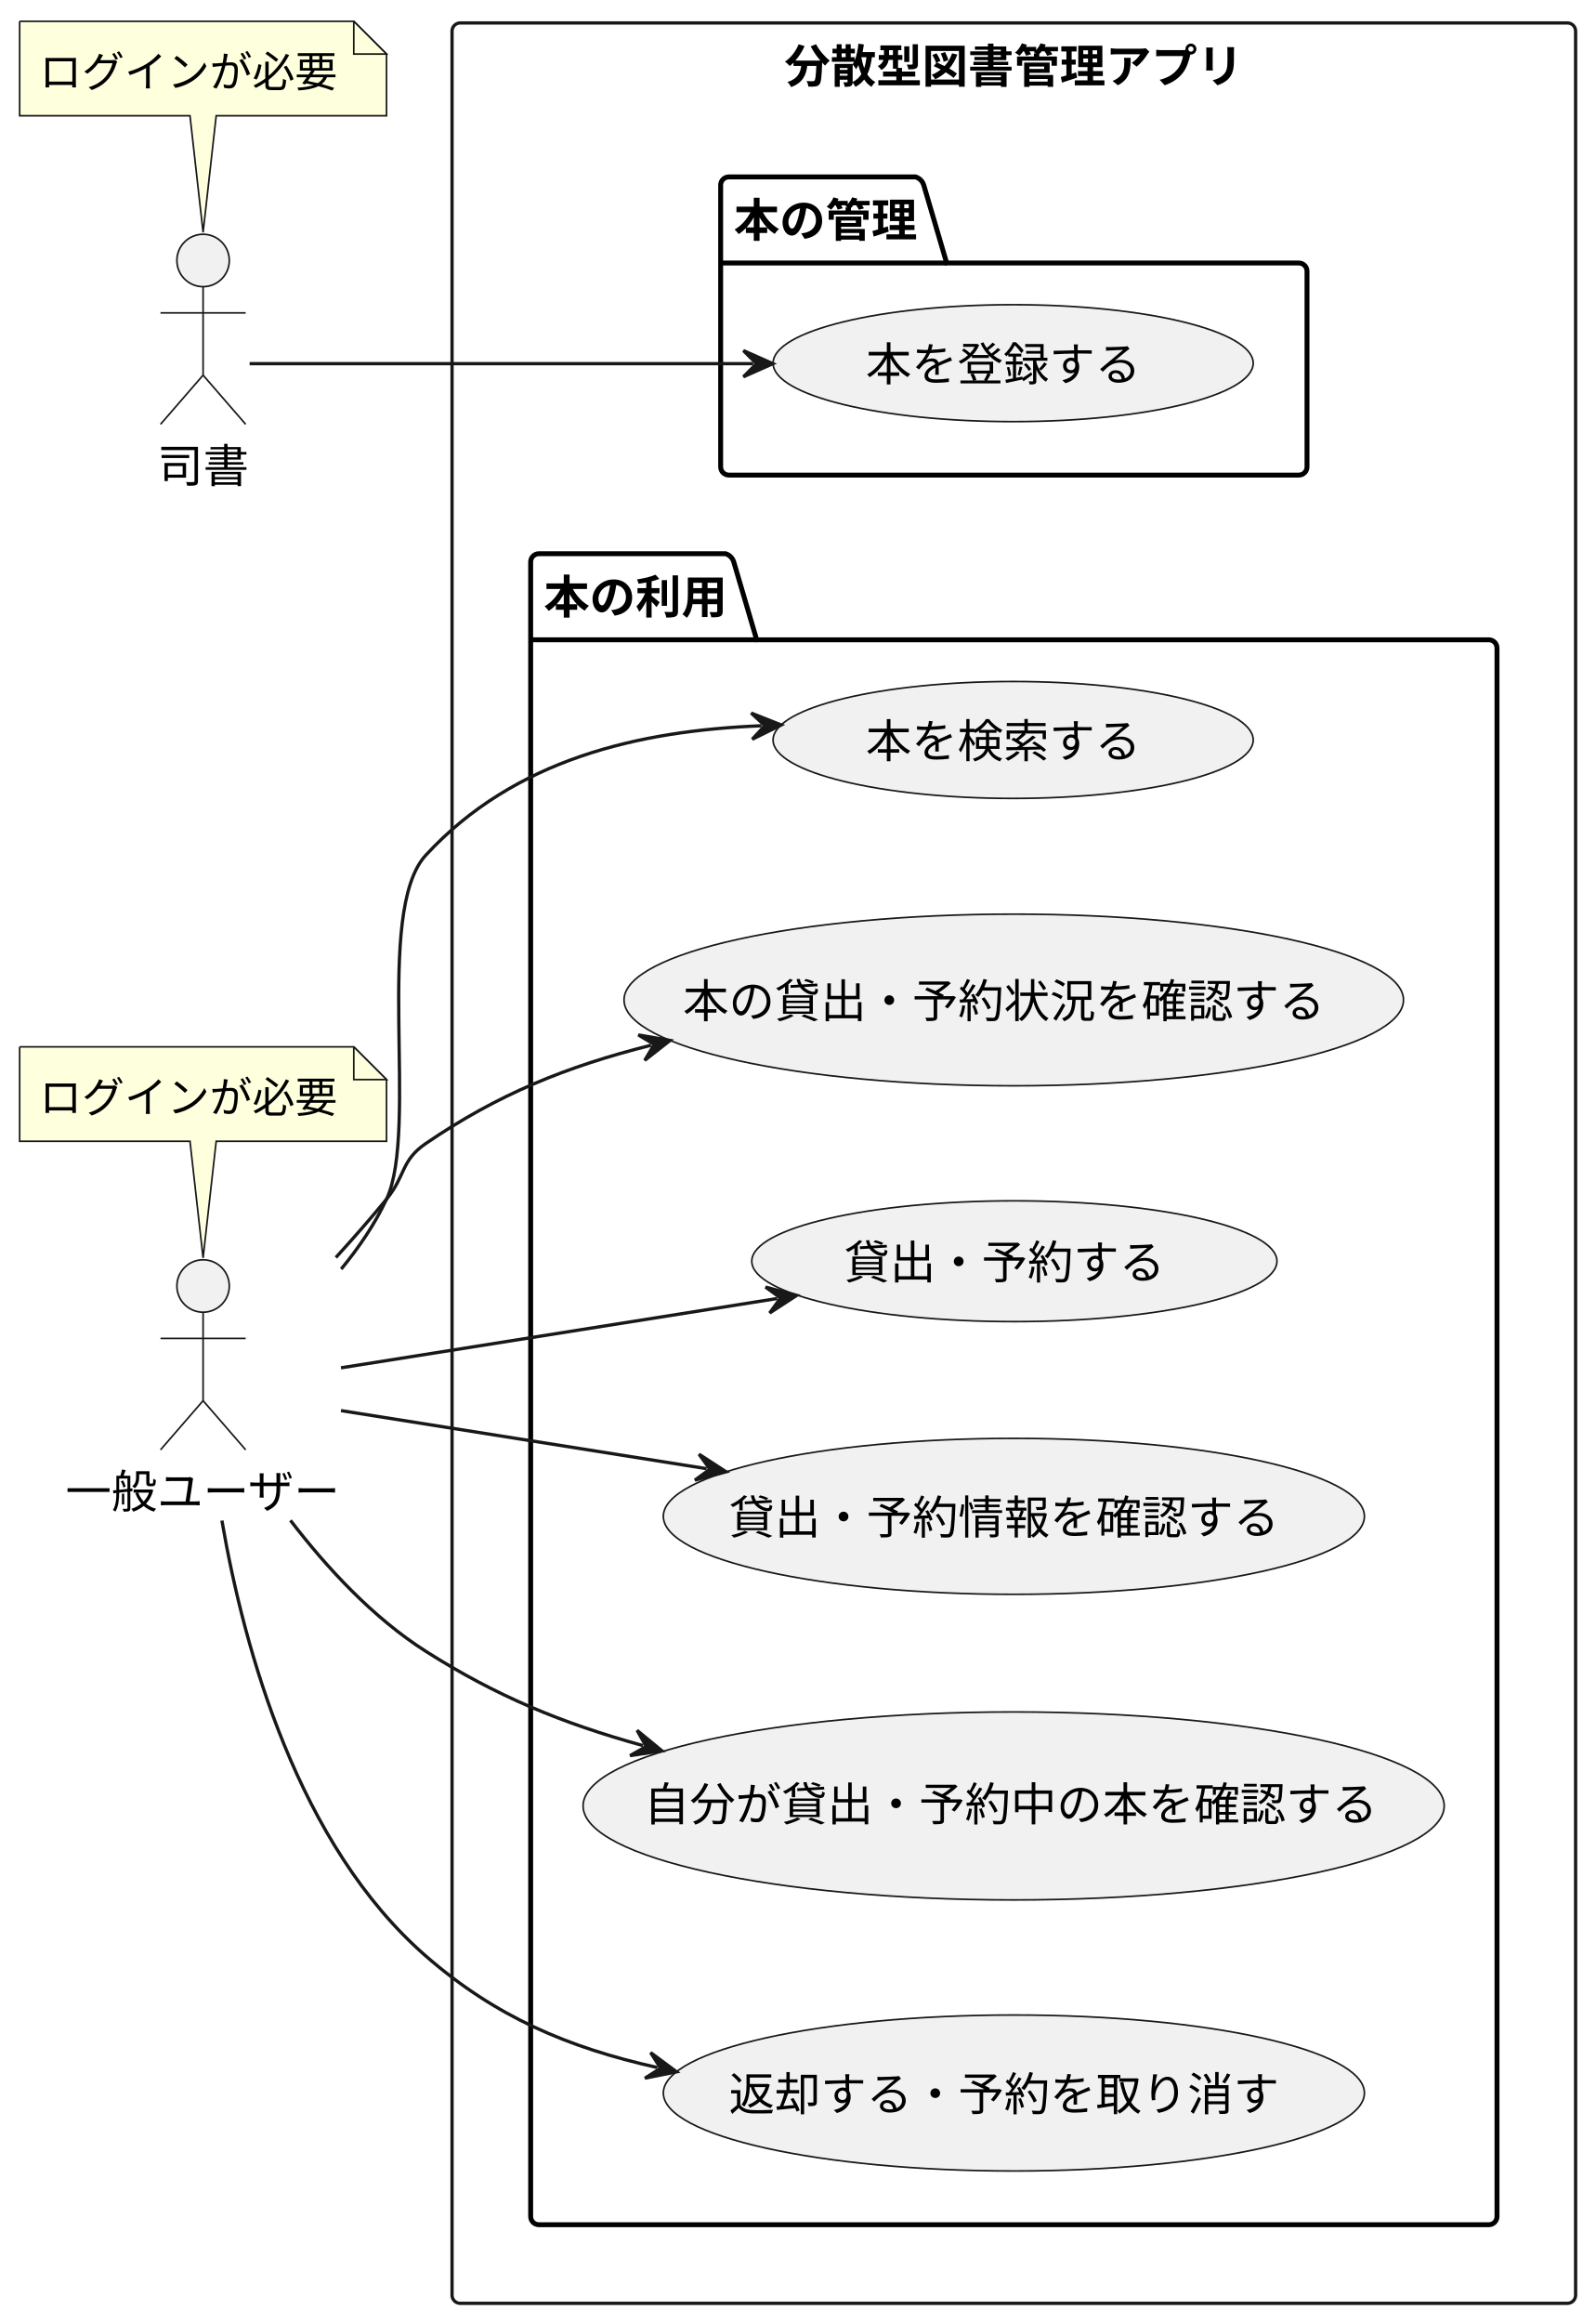
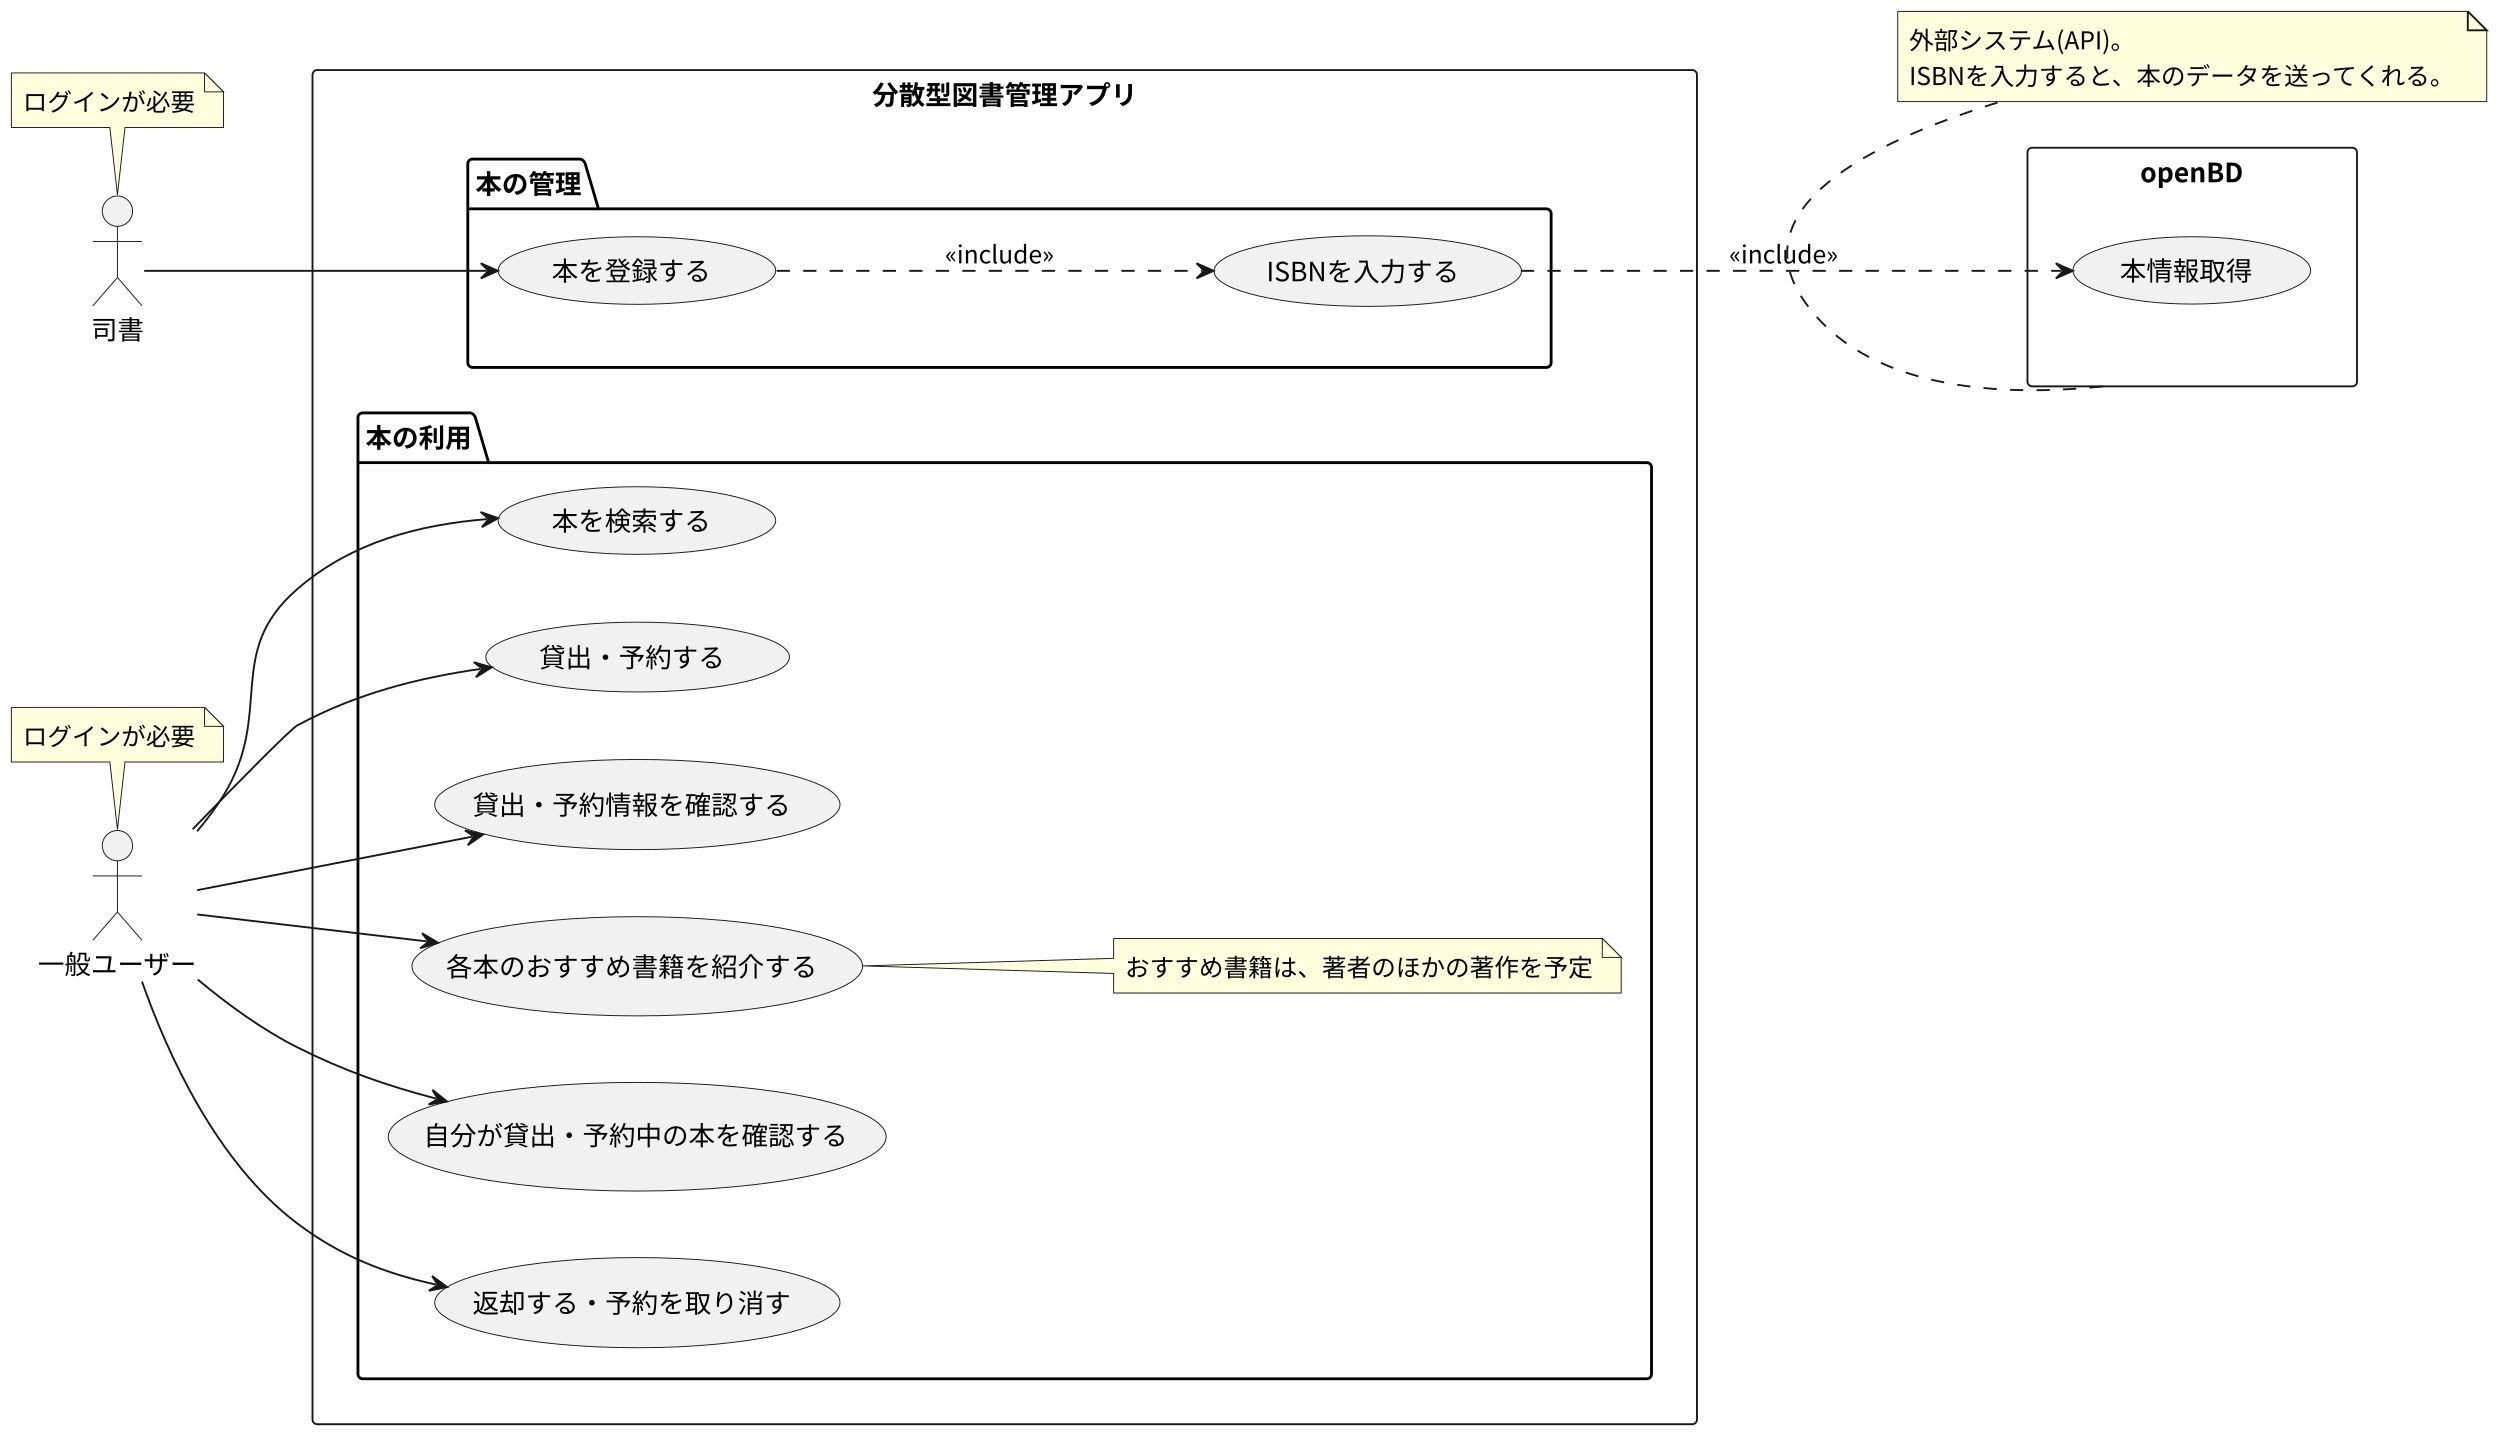
- <svg xmlns="http://www.w3.org/2000/svg" contentStyleType="text/css" height="709px" preserveAspectRatio="none" style="width:487px;height:709px;background:#FFFFFF;" version="1.1" viewBox="0 0 487 709" width="487px" zoomAndPan="magnify">
+ <svg xmlns="http://www.w3.org/2000/svg" contentStyleType="text/css" height="758px" preserveAspectRatio="none" style="width:1320px;height:758px;background:#FFFFFF;" version="1.1" viewBox="0 0 1320 758" width="1320px" zoomAndPan="magnify">
  <defs />
  <g>
    <g id="cluster_分散型図書管理アプリ">
-       <rect fill="none" height="696" rx="2.5" ry="2.5" style="stroke:#181818;stroke-width:1.0;" width="343" x="138" y="7" />
-       <text fill="#000000" font-family="Noto Sans CJK JP" font-size="14" font-weight="bold" lengthAdjust="spacing" textLength="140" x="239.5" y="25.24">分散型図書管理アプリ</text>
+       <rect fill="none" height="715" rx="2.5" ry="2.5" style="stroke:#181818;stroke-width:1.0;" width="731" x="165" y="37" />
+       <text fill="#000000" font-family="Noto Sans CJK JP" font-size="14" font-weight="bold" lengthAdjust="spacing" textLength="140" x="460.5" y="55.24">分散型図書管理アプリ</text>
    </g>
    <g id="cluster_本の管理">
-       <path d="M222.5,54 L279.5,54 A3.75,3.75 0 0 1 282,56.5 L289,80.272 L396.5,80.272 A2.5,2.5 0 0 1 399,82.772 L399,142.5 A2.5,2.5 0 0 1 396.5,145 L222.5,145 A2.5,2.5 0 0 1 220,142.5 L220,56.5 A2.5,2.5 0 0 1 222.5,54 " fill="none" style="stroke:#000000;stroke-width:1.5;" />
-       <line style="stroke:#000000;stroke-width:1.5;" x1="220" x2="289" y1="80.272" y2="80.272" />
-       <text fill="#000000" font-family="Noto Sans CJK JP" font-size="14" font-weight="bold" lengthAdjust="spacing" textLength="56" x="224" y="72.24">本の管理</text>
+       <path d="M249.5,84 L306.5,84 A3.75,3.75 0 0 1 309,86.5 L316,110.272 L816.5,110.272 A2.5,2.5 0 0 1 819,112.772 L819,191.5 A2.5,2.5 0 0 1 816.5,194 L249.5,194 A2.5,2.5 0 0 1 247,191.5 L247,86.5 A2.5,2.5 0 0 1 249.5,84 " fill="none" style="stroke:#000000;stroke-width:1.5;" />
+       <line style="stroke:#000000;stroke-width:1.5;" x1="247" x2="316" y1="110.272" y2="110.272" />
+       <text fill="#000000" font-family="Noto Sans CJK JP" font-size="14" font-weight="bold" lengthAdjust="spacing" textLength="56" x="251" y="102.24">本の管理</text>
    </g>
    <g id="cluster_本の利用">
-       <path d="M164.5,169 L221.5,169 A3.75,3.75 0 0 1 224,171.5 L231,195.272 L454.5,195.272 A2.5,2.5 0 0 1 457,197.772 L457,676.5 A2.5,2.5 0 0 1 454.5,679 L164.5,679 A2.5,2.5 0 0 1 162,676.5 L162,171.5 A2.5,2.5 0 0 1 164.5,169 " fill="none" style="stroke:#000000;stroke-width:1.5;" />
-       <line style="stroke:#000000;stroke-width:1.5;" x1="162" x2="231" y1="195.272" y2="195.272" />
-       <text fill="#000000" font-family="Noto Sans CJK JP" font-size="14" font-weight="bold" lengthAdjust="spacing" textLength="56" x="166" y="187.24">本の利用</text>
+       <path d="M191.5,218 L248.5,218 A3.75,3.75 0 0 1 251,220.5 L258,244.272 L869.5,244.272 A2.5,2.5 0 0 1 872,246.772 L872,725.5 A2.5,2.5 0 0 1 869.5,728 L191.5,728 A2.5,2.5 0 0 1 189,725.5 L189,220.5 A2.5,2.5 0 0 1 191.5,218 " fill="none" style="stroke:#000000;stroke-width:1.5;" />
+       <line style="stroke:#000000;stroke-width:1.5;" x1="189" x2="258" y1="244.272" y2="244.272" />
+       <text fill="#000000" font-family="Noto Sans CJK JP" font-size="14" font-weight="bold" lengthAdjust="spacing" textLength="56" x="193" y="236.24">本の利用</text>
+     </g>
+     <g id="cluster_openBD">
+       <rect fill="none" height="126" rx="2.5" ry="2.5" style="stroke:#181818;stroke-width:1.0;" width="174" x="1070.5" y="78" />
+       <text fill="#000000" font-family="Noto Sans CJK JP" font-size="14" font-weight="bold" lengthAdjust="spacing" textLength="55" x="1130" y="96.24">openBD</text>
    </g>
    <g id="elem_本を登録する">
-       <ellipse cx="309.289" cy="110.843" fill="#F1F1F1" rx="73.289" ry="17.843" style="stroke:#181818;stroke-width:0.5;" />
-       <text fill="#000000" font-family="Noto Sans CJK JP" font-size="14" lengthAdjust="spacing" textLength="84" x="264.289" y="116.213">本を登録する</text>
+       <ellipse cx="336.289" cy="142.843" fill="#F1F1F1" rx="73.289" ry="17.843" style="stroke:#181818;stroke-width:0.5;" />
+       <text fill="#000000" font-family="Noto Sans CJK JP" font-size="14" lengthAdjust="spacing" textLength="84" x="291.289" y="148.213">本を登録する</text>
+     </g>
+     <g id="elem_ISBNを入力する">
+       <ellipse cx="722.182" cy="143.136" fill="#F1F1F1" rx="81.182" ry="18.636" style="stroke:#181818;stroke-width:0.5;" />
+       <text fill="#000000" font-family="Noto Sans CJK JP" font-size="14" lengthAdjust="spacing" textLength="101" x="668.682" y="148.506">ISBNを入力する</text>
    </g>
    <g id="elem_本を検索する">
-       <ellipse cx="309.289" cy="225.843" fill="#F1F1F1" rx="73.289" ry="17.843" style="stroke:#181818;stroke-width:0.5;" />
-       <text fill="#000000" font-family="Noto Sans CJK JP" font-size="14" lengthAdjust="spacing" textLength="84" x="264.289" y="231.213">本を検索する</text>
-     </g>
-     <g id="elem_本の貸出・予約状況を確認する">
-       <ellipse cx="309.479" cy="305.196" fill="#F1F1F1" rx="118.979" ry="26.196" style="stroke:#181818;stroke-width:0.5;" />
-       <text fill="#000000" font-family="Noto Sans CJK JP" font-size="14" lengthAdjust="spacing" textLength="196" x="208.479" y="310.566">本の貸出・予約状況を確認する</text>
+       <ellipse cx="336.289" cy="274.842" fill="#F1F1F1" rx="73.289" ry="17.843" style="stroke:#181818;stroke-width:0.5;" />
+       <text fill="#000000" font-family="Noto Sans CJK JP" font-size="14" lengthAdjust="spacing" textLength="84" x="291.289" y="280.212">本を検索する</text>
    </g>
    <g id="elem_貸出・予約する">
-       <ellipse cx="309.663" cy="384.933" fill="#F1F1F1" rx="80.163" ry="18.433" style="stroke:#181818;stroke-width:0.5;" />
-       <text fill="#000000" font-family="Noto Sans CJK JP" font-size="14" lengthAdjust="spacing" textLength="98" x="257.663" y="390.303">貸出・予約する</text>
+       <ellipse cx="336.663" cy="346.933" fill="#F1F1F1" rx="80.163" ry="18.433" style="stroke:#181818;stroke-width:0.5;" />
+       <text fill="#000000" font-family="Noto Sans CJK JP" font-size="14" lengthAdjust="spacing" textLength="98" x="284.663" y="352.303">貸出・予約する</text>
    </g>
    <g id="elem_貸出・予約情報を確認する">
-       <ellipse cx="309.515" cy="462.803" fill="#F1F1F1" rx="107.015" ry="23.803" style="stroke:#181818;stroke-width:0.5;" />
-       <text fill="#000000" font-family="Noto Sans CJK JP" font-size="14" lengthAdjust="spacing" textLength="168" x="222.515" y="468.173">貸出・予約情報を確認する</text>
+       <ellipse cx="336.515" cy="424.803" fill="#F1F1F1" rx="107.015" ry="23.803" style="stroke:#181818;stroke-width:0.5;" />
+       <text fill="#000000" font-family="Noto Sans CJK JP" font-size="14" lengthAdjust="spacing" textLength="168" x="249.515" y="430.173">貸出・予約情報を確認する</text>
+     </g>
+     <g id="elem_各本のおすすめ書籍を紹介する">
+       <ellipse cx="336.479" cy="510.196" fill="#F1F1F1" rx="118.979" ry="26.196" style="stroke:#181818;stroke-width:0.5;" />
+       <text fill="#000000" font-family="Noto Sans CJK JP" font-size="14" lengthAdjust="spacing" textLength="196" x="235.479" y="515.566">各本のおすすめ書籍を紹介する</text>
    </g>
    <g id="elem_自分が貸出・予約中の本を確認する">
-       <ellipse cx="309.443" cy="551.189" fill="#F1F1F1" rx="131.443" ry="28.689" style="stroke:#181818;stroke-width:0.5;" />
-       <text fill="#000000" font-family="Noto Sans CJK JP" font-size="14" lengthAdjust="spacing" textLength="224" x="196.548" y="555.709">自分が貸出・予約中の本を確認する</text>
+       <ellipse cx="336.443" cy="600.189" fill="#F1F1F1" rx="131.443" ry="28.689" style="stroke:#181818;stroke-width:0.5;" />
+       <text fill="#000000" font-family="Noto Sans CJK JP" font-size="14" lengthAdjust="spacing" textLength="224" x="223.548" y="604.709">自分が貸出・予約中の本を確認する</text>
    </g>
    <g id="elem_返却する・予約を取り消す">
-       <ellipse cx="309.515" cy="638.803" fill="#F1F1F1" rx="107.015" ry="23.803" style="stroke:#181818;stroke-width:0.5;" />
-       <text fill="#000000" font-family="Noto Sans CJK JP" font-size="14" lengthAdjust="spacing" textLength="168" x="222.515" y="644.173">返却する・予約を取り消す</text>
+       <ellipse cx="336.515" cy="687.803" fill="#F1F1F1" rx="107.015" ry="23.803" style="stroke:#181818;stroke-width:0.5;" />
+       <text fill="#000000" font-family="Noto Sans CJK JP" font-size="14" lengthAdjust="spacing" textLength="168" x="249.515" y="693.173">返却する・予約を取り消す</text>
+     </g>
+     <g id="elem_GMN16">
+       <path d="M588,495.5 L588,506 L455.69,510 L588,514 L588,524.324 A0,0 0 0 0 588,524.324 L856,524.324 A0,0 0 0 0 856,524.324 L856,505.5 L846,495.5 L588,495.5 A0,0 0 0 0 588,495.5 " fill="#FEFFDD" style="stroke:#181818;stroke-width:0.5;" />
+       <path d="M846,495.5 L846,505.5 L856,505.5 L846,495.5 " fill="#FEFFDD" style="stroke:#181818;stroke-width:0.5;" />
+       <text fill="#000000" font-family="Noto Sans CJK JP" font-size="13" lengthAdjust="spacing" textLength="247" x="594" y="515.58">おすすめ書籍は、著者のほかの著作を予定</text>
+     </g>
+     <g id="elem_本情報取得">
+       <ellipse cx="1157.259" cy="142.774" fill="#F1F1F1" rx="62.759" ry="17.773" style="stroke:#181818;stroke-width:0.5;" />
+       <text fill="#000000" font-family="Noto Sans CJK JP" font-size="14" lengthAdjust="spacing" textLength="70" x="1119.259" y="148.143">本情報取得</text>
    </g>
    <g id="elem_loggedInLibrarian">
-       <ellipse cx="62" cy="79.5" fill="#F1F1F1" rx="8" ry="8" style="stroke:#181818;stroke-width:0.5;" />
-       <path d="M62,87.5 L62,114.5 M49,95.5 L75,95.5 M62,114.5 L49,129.5 M62,114.5 L75,129.5 " fill="none" style="stroke:#181818;stroke-width:0.5;" />
-       <text fill="#000000" font-family="Noto Sans CJK JP" font-size="14" lengthAdjust="spacing" textLength="28" x="48" y="147.24">司書</text>
+       <ellipse cx="62" cy="111.5" fill="#F1F1F1" rx="8" ry="8" style="stroke:#181818;stroke-width:0.5;" />
+       <path d="M62,119.5 L62,146.5 M49,127.5 L75,127.5 M62,146.5 L49,161.5 M62,146.5 L75,161.5 " fill="none" style="stroke:#181818;stroke-width:0.5;" />
+       <text fill="#000000" font-family="Noto Sans CJK JP" font-size="14" lengthAdjust="spacing" textLength="28" x="48" y="179.24">司書</text>
    </g>
    <g id="elem_loggedInUser">
-       <ellipse cx="62" cy="392.5" fill="#F1F1F1" rx="8" ry="8" style="stroke:#181818;stroke-width:0.5;" />
-       <path d="M62,400.5 L62,427.5 M49,408.5 L75,408.5 M62,427.5 L49,442.5 M62,427.5 L75,442.5 " fill="none" style="stroke:#181818;stroke-width:0.5;" />
-       <text fill="#000000" font-family="Noto Sans CJK JP" font-size="14" lengthAdjust="spacing" textLength="84" x="20" y="460.24">一般ユーザー</text>
+       <ellipse cx="62" cy="446.5" fill="#F1F1F1" rx="8" ry="8" style="stroke:#181818;stroke-width:0.5;" />
+       <path d="M62,454.5 L62,481.5 M49,462.5 L75,462.5 M62,481.5 L49,496.5 M62,481.5 L75,496.5 " fill="none" style="stroke:#181818;stroke-width:0.5;" />
+       <text fill="#000000" font-family="Noto Sans CJK JP" font-size="14" lengthAdjust="spacing" textLength="84" x="20" y="514.24">一般ユーザー</text>
    </g>
-     <g id="elem_GMN21">
-       <path d="M6,6.5 L6,35.324 A0,0 0 0 0 6,35.324 L58,35.324 L62,70.92 L66,35.324 L118,35.324 A0,0 0 0 0 118,35.324 L118,16.5 L108,6.5 L6,6.5 A0,0 0 0 0 6,6.5 " fill="#FEFFDD" style="stroke:#181818;stroke-width:0.5;" />
-       <path d="M108,6.5 L108,16.5 L118,16.5 L108,6.5 " fill="#FEFFDD" style="stroke:#181818;stroke-width:0.5;" />
-       <text fill="#000000" font-family="Noto Sans CJK JP" font-size="13" lengthAdjust="spacing" textLength="91" x="12" y="26.58">ログインが必要</text>
+     <g id="elem_GMN29">
+       <path d="M6,38.5 L6,67.324 A0,0 0 0 0 6,67.324 L58,67.324 L62,102.92 L66,67.324 L118,67.324 A0,0 0 0 0 118,67.324 L118,48.5 L108,38.5 L6,38.5 A0,0 0 0 0 6,38.5 " fill="#FEFFDD" style="stroke:#181818;stroke-width:0.5;" />
+       <path d="M108,38.5 L108,48.5 L118,48.5 L108,38.5 " fill="#FEFFDD" style="stroke:#181818;stroke-width:0.5;" />
+       <text fill="#000000" font-family="Noto Sans CJK JP" font-size="13" lengthAdjust="spacing" textLength="91" x="12" y="58.58">ログインが必要</text>
    </g>
-     <g id="elem_GMN24">
-       <path d="M6,319.5 L6,348.324 A0,0 0 0 0 6,348.324 L58,348.324 L62,383.92 L66,348.324 L118,348.324 A0,0 0 0 0 118,348.324 L118,329.5 L108,319.5 L6,319.5 A0,0 0 0 0 6,319.5 " fill="#FEFFDD" style="stroke:#181818;stroke-width:0.5;" />
-       <path d="M108,319.5 L108,329.5 L118,329.5 L108,319.5 " fill="#FEFFDD" style="stroke:#181818;stroke-width:0.5;" />
-       <text fill="#000000" font-family="Noto Sans CJK JP" font-size="13" lengthAdjust="spacing" textLength="91" x="12" y="339.58">ログインが必要</text>
+     <g id="elem_GMN32">
+       <path d="M6,373.5 L6,402.324 A0,0 0 0 0 6,402.324 L58,402.324 L62,437.92 L66,402.324 L118,402.324 A0,0 0 0 0 118,402.324 L118,383.5 L108,373.5 L6,373.5 A0,0 0 0 0 6,373.5 " fill="#FEFFDD" style="stroke:#181818;stroke-width:0.5;" />
+       <path d="M108,373.5 L108,383.5 L118,383.5 L108,373.5 " fill="#FEFFDD" style="stroke:#181818;stroke-width:0.5;" />
+       <text fill="#000000" font-family="Noto Sans CJK JP" font-size="13" lengthAdjust="spacing" textLength="91" x="12" y="393.58">ログインが必要</text>
+     </g>
+     <g id="elem_GMN35">
+       <path d="M1002,6 L1002,53.648 L1313,53.648 L1313,16 L1303,6 L1002,6 " fill="#FEFFDD" style="stroke:#181818;stroke-width:0.5;" />
+       <path d="M1303,6 L1303,16 L1313,16 L1303,6 " fill="#FEFFDD" style="stroke:#181818;stroke-width:1.0;" />
+       <text fill="#000000" font-family="Noto Sans CJK JP" font-size="13" lengthAdjust="spacing" textLength="119" x="1008" y="26.08">外部システム(API)。</text>
+       <text fill="#000000" font-family="Noto Sans CJK JP" font-size="13" lengthAdjust="spacing" textLength="290" x="1008" y="44.904">ISBNを入力すると、本のデータを送ってくれる。</text>
+     </g>
+     <g id="link_本を登録する_ISBNを入力する">
+       <path d="M410.08,143 C475.88,143 566.69,143 634.76,143 " fill="none" id="本を登録する-to-ISBNを入力する" style="stroke:#181818;stroke-width:1.0;stroke-dasharray:7.0,7.0;" />
+       <polygon fill="#181818" points="640.76,143,631.76,139,635.76,143,631.76,147,640.76,143" style="stroke:#181818;stroke-width:1.0;" />
+       <text fill="#000000" font-family="Noto Sans CJK JP" font-size="13" lengthAdjust="spacing" textLength="58" x="499" y="139.08">«include»</text>
    </g>
    <g id="link_loggedInLibrarian_本を登録する">
-       <path d="M76.2,111 C105.83,111 173.46,111 229.95,111 " fill="none" id="loggedInLibrarian-to-本を登録する" style="stroke:#181818;stroke-width:1.0;" />
-       <polygon fill="#181818" points="235.95,111,226.95,107,230.95,111,226.95,115,235.95,111" style="stroke:#181818;stroke-width:1.0;" />
+       <path d="M76.14,143 C109.31,143 192.37,143 256.88,143 " fill="none" id="loggedInLibrarian-to-本を登録する" style="stroke:#181818;stroke-width:1.0;" />
+       <polygon fill="#181818" points="262.88,143,253.88,139,257.88,143,253.88,147,262.88,143" style="stroke:#181818;stroke-width:1.0;" />
    </g>
    <g id="link_loggedInUser_本を検索する">
-       <path d="M104.16,387.33 C109.59,380.74 114.48,373.55 118,366 C127.93,344.72 114.07,278.26 130,261 C157.1,231.65 195.005,222.998 232.485,221.508 " fill="none" id="loggedInUser-to-本を検索する" style="stroke:#181818;stroke-width:1.0;" />
-       <polygon fill="#181818" points="238.48,221.27,229.328,217.631,233.484,221.469,229.646,225.624,238.48,221.27" style="stroke:#181818;stroke-width:1.0;" />
-     </g>
-     <g id="link_loggedInUser_本の貸出・予約状況を確認する">
-       <path d="M102.53,383.8 C107.86,377.95 113.16,371.9 118,366 C123.86,358.85 122.36,354.21 130,349 C152.01,333.98 172.841,325.534 198.751,319.014 " fill="none" id="loggedInUser-to-本の貸出・予約状況を確認する" style="stroke:#181818;stroke-width:1.0;" />
-       <polygon fill="#181818" points="204.57,317.55,194.866,315.867,199.721,318.77,196.818,323.625,204.57,317.55" style="stroke:#181818;stroke-width:1.0;" />
+       <path d="M104.08,438.91 C109.18,432.89 114,426.5 118,420 C144.95,376.17 118.08,344.66 157,311 C185.93,285.98 221.411,277.056 257.091,274.096 " fill="none" id="loggedInUser-to-本を検索する" style="stroke:#181818;stroke-width:1.0;" />
+       <polygon fill="#181818" points="263.07,273.6,253.77,270.358,258.087,274.013,254.431,278.33,263.07,273.6" style="stroke:#181818;stroke-width:1.0;" />
    </g>
    <g id="link_loggedInUser_貸出・予約する">
-       <path d="M104.09,417.47 C142.04,411.44 193.114,403.332 237.294,396.312 " fill="none" id="loggedInUser-to-貸出・予約する" style="stroke:#181818;stroke-width:1.0;" />
-       <polygon fill="#181818" points="243.22,395.37,233.704,392.832,238.282,396.155,234.959,400.733,243.22,395.37" style="stroke:#181818;stroke-width:1.0;" />
+       <path d="M101.73,437.81 C126.04,412.76 153.45,384.91 157,383 C188.3,366.11 220.622,357.969 253.682,353.189 " fill="none" id="loggedInUser-to-貸出・予約する" style="stroke:#181818;stroke-width:1.0;" />
+       <polygon fill="#181818" points="259.62,352.33,250.14,349.659,254.672,353.046,251.285,357.577,259.62,352.33" style="stroke:#181818;stroke-width:1.0;" />
    </g>
    <g id="link_loggedInUser_貸出・予約情報を確認する">
-       <path d="M104.09,430.53 C136.1,435.61 175.744,441.909 215.734,448.259 " fill="none" id="loggedInUser-to-貸出・予約情報を確認する" style="stroke:#181818;stroke-width:1.0;" />
-       <polygon fill="#181818" points="221.66,449.2,213.399,443.838,216.722,448.416,212.144,451.739,221.66,449.2" style="stroke:#181818;stroke-width:1.0;" />
+       <path d="M104.09,470.01 C143.94,462.26 199.58,451.436 249.18,441.786 " fill="none" id="loggedInUser-to-貸出・予約情報を確認する" style="stroke:#181818;stroke-width:1.0;" />
+       <polygon fill="#181818" points="255.07,440.64,245.472,438.432,250.162,441.595,247,446.285,255.07,440.64" style="stroke:#181818;stroke-width:1.0;" />
+     </g>
+     <g id="link_loggedInUser_各本のおすすめ書籍を紹介する">
+       <path d="M104.09,482.83 C137.77,486.78 180.981,491.85 225.341,497.06 " fill="none" id="loggedInUser-to-各本のおすすめ書籍を紹介する" style="stroke:#181818;stroke-width:1.0;" />
+       <polygon fill="#181818" points="231.3,497.76,222.828,492.738,226.334,497.177,221.895,500.683,231.3,497.76" style="stroke:#181818;stroke-width:1.0;" />
+     </g>
+     <g id="link_ISBNを入力する_本情報取得">
+       <path d="M803.02,143 C887.17,143 1011.81,143 1088.48,143 " fill="none" id="ISBNを入力する-to-本情報取得" style="stroke:#181818;stroke-width:1.0;stroke-dasharray:7.0,7.0;" />
+       <polygon fill="#181818" points="1094.48,143,1085.48,139,1089.48,143,1085.48,147,1094.48,143" style="stroke:#181818;stroke-width:1.0;" />
+       <text fill="#000000" font-family="Noto Sans CJK JP" font-size="13" lengthAdjust="spacing" textLength="58" x="913" y="139.08">«include»</text>
    </g>
    <g id="link_loggedInUser_自分が貸出・予約中の本を確認する">
-       <path d="M88.67,464.03 C99.78,478.52 113.94,493.81 130,504 C151.65,517.74 171.408,525.878 196.308,532.778 " fill="none" id="loggedInUser-to-自分が貸出・予約中の本を確認する" style="stroke:#181818;stroke-width:1.0;" />
-       <polygon fill="#181818" points="202.09,534.38,194.485,528.122,197.272,533.045,192.349,535.831,202.09,534.38" style="stroke:#181818;stroke-width:1.0;" />
+       <path d="M104.39,517.17 C119.92,530.14 138.34,543.63 157,553 C181.48,565.3 203.718,573.093 230.208,580.063 " fill="none" id="loggedInUser-to-自分が貸出・予約中の本を確認する" style="stroke:#181818;stroke-width:1.0;" />
+       <polygon fill="#181818" points="236.01,581.59,228.324,575.432,231.175,580.318,226.288,583.168,236.01,581.59" style="stroke:#181818;stroke-width:1.0;" />
    </g>
    <g id="link_loggedInUser_返却する・予約を取り消す">
-       <path d="M67.74,464.09 C74.57,503.68 91.01,563.06 130,597 C151.25,615.5 173.284,624.912 200.684,631.032 " fill="none" id="loggedInUser-to-返却する・予約を取り消す" style="stroke:#181818;stroke-width:1.0;" />
-       <polygon fill="#181818" points="206.54,632.34,198.628,626.474,201.66,631.25,196.885,634.282,206.54,632.34" style="stroke:#181818;stroke-width:1.0;" />
+       <path d="M74.98,518.3 C88.58,556.95 114.56,614.01 157,646 C179.75,663.15 202.562,672.141 230.212,678.271 " fill="none" id="loggedInUser-to-返却する・予約を取り消す" style="stroke:#181818;stroke-width:1.0;" />
+       <polygon fill="#181818" points="236.07,679.57,228.149,673.717,231.189,678.488,226.418,681.527,236.07,679.57" style="stroke:#181818;stroke-width:1.0;" />
+     </g>
+     <g id="link_openBD_GMN35">
+       <path d="M1110.197,204.004 C1109.907,204.035 1109.615,204.065 1109.323,204.096 C1106.988,204.339 1104.598,204.567 1102.159,204.775 C1092.402,205.607 1081.87,206.123 1071.005,206.05 C1027.545,205.76 978.76,196.055 953,159.5 C918.02,109.86 987.68,75 1055,54.05 " fill="none" id="openBD-GMN35" style="stroke:#181818;stroke-width:1.0;stroke-dasharray:7.0,7.0;" />
    </g>
  </g>
</svg>
